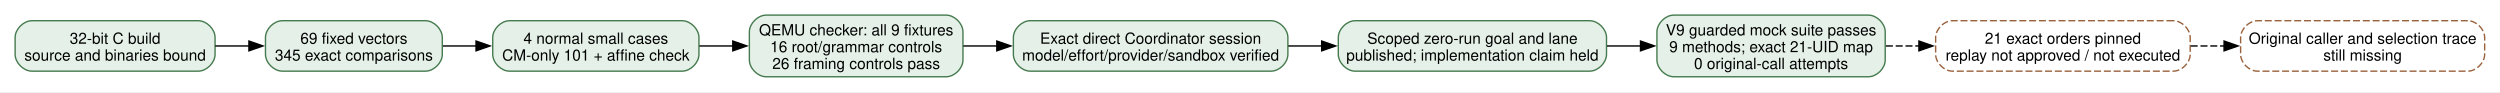
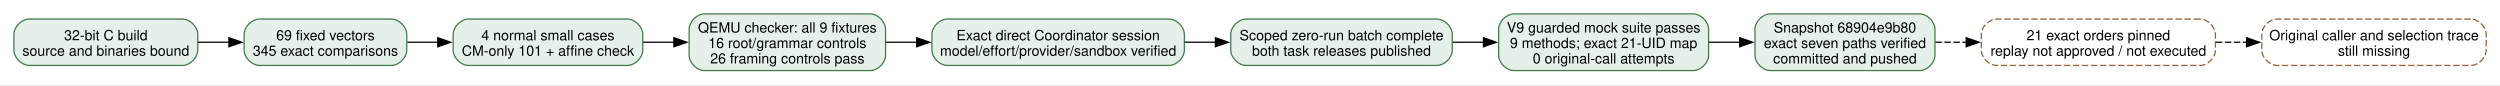
- <svg xmlns="http://www.w3.org/2000/svg" width="1785pt" height="66pt" viewBox="0.00 0.00 1785.00 66.00">
+ <svg xmlns="http://www.w3.org/2000/svg" width="1941pt" height="66pt" viewBox="0.00 0.00 1941.00 66.00">
  <g id="graph0" class="graph" transform="scale(1 1) rotate(0) translate(10.8 54.8)">
-     <polygon fill="white" stroke="none" points="-10.8,10.8 -10.8,-54.8 1774.05,-54.8 1774.05,10.8 -10.8,10.8" />
+     <polygon fill="white" stroke="none" points="-10.8,10.8 -10.8,-54.8 1930.3,-54.8 1930.3,10.8 -10.8,10.8" />
    <g id="node1" class="node">
      <path fill="#e5f1e8" stroke="#457a4e" d="M130.75,-40C130.75,-40 12,-40 12,-40 6,-40 0,-34 0,-28 0,-28 0,-16 0,-16 0,-10 6,-4 12,-4 12,-4 130.75,-4 130.75,-4 136.75,-4 142.75,-10 142.75,-16 142.75,-16 142.75,-28 142.75,-28 142.75,-34 136.75,-40 130.75,-40" />
      <text xml:space="preserve" text-anchor="middle" x="71.38" y="-23.55" font-family="Helvetica,sans-Serif" font-size="11.00">32-bit C build</text>
      <text xml:space="preserve" text-anchor="middle" x="71.38" y="-11.55" font-family="Helvetica,sans-Serif" font-size="11.00">source and binaries bound</text>
    </g>
    <g id="node2" class="node">
      <path fill="#e5f1e8" stroke="#457a4e" d="M293,-40C293,-40 190.75,-40 190.75,-40 184.75,-40 178.75,-34 178.75,-28 178.75,-28 178.75,-16 178.75,-16 178.75,-10 184.75,-4 190.75,-4 190.75,-4 293,-4 293,-4 299,-4 305,-10 305,-16 305,-16 305,-28 305,-28 305,-34 299,-40 293,-40" />
      <text xml:space="preserve" text-anchor="middle" x="241.88" y="-23.55" font-family="Helvetica,sans-Serif" font-size="11.00">69 fixed vectors</text>
      <text xml:space="preserve" text-anchor="middle" x="241.88" y="-11.55" font-family="Helvetica,sans-Serif" font-size="11.00">345 exact comparisons</text>
    </g>
    <g id="edge1" class="edge">
      <path fill="none" stroke="black" d="M142.86,-22C150.89,-22 159.09,-22 167.16,-22" />
      <polygon fill="black" stroke="black" points="166.94,-25.5 176.94,-22 166.94,-18.5 166.94,-25.5" />
    </g>
    <g id="node3" class="node">
      <path fill="#e5f1e8" stroke="#457a4e" d="M476.25,-40C476.25,-40 353,-40 353,-40 347,-40 341,-34 341,-28 341,-28 341,-16 341,-16 341,-10 347,-4 353,-4 353,-4 476.25,-4 476.25,-4 482.25,-4 488.25,-10 488.25,-16 488.25,-16 488.25,-28 488.25,-28 488.25,-34 482.25,-40 476.25,-40" />
      <text xml:space="preserve" text-anchor="middle" x="414.62" y="-23.55" font-family="Helvetica,sans-Serif" font-size="11.00">4 normal small cases</text>
      <text xml:space="preserve" text-anchor="middle" x="414.62" y="-11.55" font-family="Helvetica,sans-Serif" font-size="11.00">CM-only 101 + affine check</text>
    </g>
    <g id="edge2" class="edge">
      <path fill="none" stroke="black" d="M305.49,-22C313.25,-22 321.28,-22 329.31,-22" />
      <polygon fill="black" stroke="black" points="329.09,-25.5 339.09,-22 329.09,-18.5 329.09,-25.5" />
    </g>
    <g id="node4" class="node">
      <path fill="#e5f1e8" stroke="#457a4e" d="M664.75,-44C664.75,-44 536.25,-44 536.25,-44 530.25,-44 524.25,-38 524.25,-32 524.25,-32 524.25,-12 524.25,-12 524.25,-6 530.25,0 536.25,0 536.25,0 664.75,0 664.75,0 670.75,0 676.75,-6 676.75,-12 676.75,-12 676.75,-32 676.75,-32 676.75,-38 670.75,-44 664.75,-44" />
      <text xml:space="preserve" text-anchor="middle" x="600.5" y="-29.55" font-family="Helvetica,sans-Serif" font-size="11.00">QEMU checker: all 9 fixtures</text>
      <text xml:space="preserve" text-anchor="middle" x="600.5" y="-17.55" font-family="Helvetica,sans-Serif" font-size="11.00">16 root/grammar controls</text>
      <text xml:space="preserve" text-anchor="middle" x="600.5" y="-5.55" font-family="Helvetica,sans-Serif" font-size="11.00">26 framing controls pass</text>
    </g>
    <g id="edge3" class="edge">
      <path fill="none" stroke="black" d="M488.56,-22C496.47,-22 504.57,-22 512.62,-22" />
      <polygon fill="black" stroke="black" points="512.42,-25.5 522.42,-22 512.42,-18.5 512.42,-25.5" />
    </g>
    <g id="node5" class="node">
      <path fill="#e5f1e8" stroke="#457a4e" d="M896.75,-40C896.75,-40 724.75,-40 724.75,-40 718.75,-40 712.75,-34 712.75,-28 712.75,-28 712.75,-16 712.75,-16 712.75,-10 718.75,-4 724.75,-4 724.75,-4 896.75,-4 896.75,-4 902.75,-4 908.75,-10 908.75,-16 908.75,-16 908.75,-28 908.75,-28 908.75,-34 902.75,-40 896.75,-40" />
      <text xml:space="preserve" text-anchor="middle" x="810.75" y="-23.55" font-family="Helvetica,sans-Serif" font-size="11.00">Exact direct Coordinator session</text>
      <text xml:space="preserve" text-anchor="middle" x="810.75" y="-11.55" font-family="Helvetica,sans-Serif" font-size="11.00">model/effort/provider/sandbox verified</text>
    </g>
    <g id="edge4" class="edge">
      <path fill="none" stroke="black" d="M676.98,-22C684.81,-22 692.88,-22 700.98,-22" />
      <polygon fill="black" stroke="black" points="700.93,-25.5 710.93,-22 700.93,-18.5 700.93,-25.5" />
    </g>
    <g id="node6" class="node">
-       <path fill="#e5f1e8" stroke="#457a4e" d="M1124.25,-40C1124.25,-40 956.75,-40 956.75,-40 950.75,-40 944.75,-34 944.75,-28 944.75,-28 944.75,-16 944.75,-16 944.75,-10 950.75,-4 956.75,-4 956.75,-4 1124.25,-4 1124.25,-4 1130.25,-4 1136.25,-10 1136.25,-16 1136.25,-16 1136.25,-28 1136.25,-28 1136.25,-34 1130.25,-40 1124.25,-40" />
-       <text xml:space="preserve" text-anchor="middle" x="1040.5" y="-23.55" font-family="Helvetica,sans-Serif" font-size="11.00">Scoped zero-run goal and lane</text>
-       <text xml:space="preserve" text-anchor="middle" x="1040.5" y="-11.55" font-family="Helvetica,sans-Serif" font-size="11.00">published; implementation claim held</text>
+       <path fill="#e5f1e8" stroke="#457a4e" d="M1104.75,-40C1104.75,-40 956.75,-40 956.75,-40 950.75,-40 944.75,-34 944.75,-28 944.75,-28 944.75,-16 944.75,-16 944.75,-10 950.75,-4 956.75,-4 956.75,-4 1104.75,-4 1104.75,-4 1110.75,-4 1116.75,-10 1116.75,-16 1116.75,-16 1116.75,-28 1116.75,-28 1116.75,-34 1110.75,-40 1104.75,-40" />
+       <text xml:space="preserve" text-anchor="middle" x="1030.75" y="-23.55" font-family="Helvetica,sans-Serif" font-size="11.00">Scoped zero-run batch complete</text>
+       <text xml:space="preserve" text-anchor="middle" x="1030.75" y="-11.55" font-family="Helvetica,sans-Serif" font-size="11.00">both task releases published</text>
    </g>
    <g id="edge5" class="edge">
-       <path fill="none" stroke="black" d="M909,-22C916.97,-22 925.05,-22 933.08,-22" />
-       <polygon fill="black" stroke="black" points="932.88,-25.5 942.88,-22 932.88,-18.5 932.88,-25.5" />
+       <path fill="none" stroke="black" d="M908.96,-22C916.98,-22 925.09,-22 933.12,-22" />
+       <polygon fill="black" stroke="black" points="932.86,-25.5 942.86,-22 932.86,-18.5 932.86,-25.5" />
    </g>
    <g id="node7" class="node">
-       <path fill="#e5f1e8" stroke="#457a4e" d="M1323.25,-44C1323.25,-44 1184.25,-44 1184.25,-44 1178.25,-44 1172.25,-38 1172.25,-32 1172.25,-32 1172.25,-12 1172.25,-12 1172.25,-6 1178.25,0 1184.25,0 1184.25,0 1323.25,0 1323.25,0 1329.25,0 1335.25,-6 1335.25,-12 1335.25,-12 1335.25,-32 1335.25,-32 1335.25,-38 1329.25,-44 1323.25,-44" />
-       <text xml:space="preserve" text-anchor="middle" x="1253.75" y="-29.55" font-family="Helvetica,sans-Serif" font-size="11.00">V9 guarded mock suite passes</text>
-       <text xml:space="preserve" text-anchor="middle" x="1253.75" y="-17.55" font-family="Helvetica,sans-Serif" font-size="11.00">9 methods; exact 21-UID map</text>
-       <text xml:space="preserve" text-anchor="middle" x="1253.75" y="-5.55" font-family="Helvetica,sans-Serif" font-size="11.00">0 original-call attempts</text>
+       <path fill="#e5f1e8" stroke="#457a4e" d="M1303.75,-44C1303.75,-44 1164.75,-44 1164.75,-44 1158.75,-44 1152.75,-38 1152.75,-32 1152.75,-32 1152.75,-12 1152.75,-12 1152.75,-6 1158.75,0 1164.75,0 1164.75,0 1303.75,0 1303.75,0 1309.75,0 1315.75,-6 1315.75,-12 1315.75,-12 1315.75,-32 1315.75,-32 1315.75,-38 1309.75,-44 1303.75,-44" />
+       <text xml:space="preserve" text-anchor="middle" x="1234.25" y="-29.55" font-family="Helvetica,sans-Serif" font-size="11.00">V9 guarded mock suite passes</text>
+       <text xml:space="preserve" text-anchor="middle" x="1234.25" y="-17.55" font-family="Helvetica,sans-Serif" font-size="11.00">9 methods; exact 21-UID map</text>
+       <text xml:space="preserve" text-anchor="middle" x="1234.25" y="-5.55" font-family="Helvetica,sans-Serif" font-size="11.00">0 original-call attempts</text>
    </g>
    <g id="edge6" class="edge">
-       <path fill="none" stroke="black" d="M1136.62,-22C1144.66,-22 1152.78,-22 1160.79,-22" />
-       <polygon fill="black" stroke="black" points="1160.52,-25.5 1170.52,-22 1160.52,-18.5 1160.52,-25.5" />
+       <path fill="none" stroke="black" d="M1117.2,-22C1125.15,-22 1133.23,-22 1141.23,-22" />
+       <polygon fill="black" stroke="black" points="1140.96,-25.5 1150.96,-22 1140.96,-18.5 1140.96,-25.5" />
    </g>
    <g id="node8" class="node">
-       <path fill="none" stroke="#99613c" stroke-dasharray="5,2" d="M1541,-40C1541,-40 1383.25,-40 1383.25,-40 1377.25,-40 1371.25,-34 1371.25,-28 1371.25,-28 1371.25,-16 1371.25,-16 1371.25,-10 1377.25,-4 1383.25,-4 1383.25,-4 1541,-4 1541,-4 1547,-4 1553,-10 1553,-16 1553,-16 1553,-28 1553,-28 1553,-34 1547,-40 1541,-40" />
-       <text xml:space="preserve" text-anchor="middle" x="1462.12" y="-23.55" font-family="Helvetica,sans-Serif" font-size="11.00">21 exact orders pinned</text>
-       <text xml:space="preserve" text-anchor="middle" x="1462.12" y="-11.55" font-family="Helvetica,sans-Serif" font-size="11.00">replay not approved / not executed</text>
+       <path fill="#e5f1e8" stroke="#457a4e" d="M1479.5,-44C1479.5,-44 1363.75,-44 1363.75,-44 1357.75,-44 1351.75,-38 1351.75,-32 1351.75,-32 1351.75,-12 1351.75,-12 1351.75,-6 1357.75,0 1363.75,0 1363.75,0 1479.5,0 1479.5,0 1485.5,0 1491.5,-6 1491.5,-12 1491.5,-12 1491.5,-32 1491.5,-32 1491.5,-38 1485.5,-44 1479.5,-44" />
+       <text xml:space="preserve" text-anchor="middle" x="1421.62" y="-29.55" font-family="Helvetica,sans-Serif" font-size="11.00">Snapshot 68904e9b80</text>
+       <text xml:space="preserve" text-anchor="middle" x="1421.62" y="-17.55" font-family="Helvetica,sans-Serif" font-size="11.00">exact seven paths verified</text>
+       <text xml:space="preserve" text-anchor="middle" x="1421.62" y="-5.55" font-family="Helvetica,sans-Serif" font-size="11.00">committed and pushed</text>
    </g>
    <g id="edge7" class="edge">
-       <path fill="none" stroke="black" stroke-dasharray="5,2" d="M1335.72,-22C1343.55,-22 1351.56,-22 1359.55,-22" />
-       <polygon fill="black" stroke="black" points="1359.32,-25.5 1369.32,-22 1359.32,-18.5 1359.32,-25.5" />
+       <path fill="none" stroke="black" d="M1316.02,-22C1323.95,-22 1332,-22 1339.93,-22" />
+       <polygon fill="black" stroke="black" points="1339.93,-25.5 1349.93,-22 1339.93,-18.5 1339.93,-25.5" />
    </g>
    <g id="node9" class="node">
-       <path fill="none" stroke="#99613c" stroke-dasharray="5,2" d="M1751.25,-40C1751.25,-40 1601,-40 1601,-40 1595,-40 1589,-34 1589,-28 1589,-28 1589,-16 1589,-16 1589,-10 1595,-4 1601,-4 1601,-4 1751.25,-4 1751.25,-4 1757.25,-4 1763.25,-10 1763.25,-16 1763.25,-16 1763.25,-28 1763.25,-28 1763.25,-34 1757.25,-40 1751.25,-40" />
-       <text xml:space="preserve" text-anchor="middle" x="1676.12" y="-23.55" font-family="Helvetica,sans-Serif" font-size="11.00">Original caller and selection trace</text>
-       <text xml:space="preserve" text-anchor="middle" x="1676.12" y="-11.55" font-family="Helvetica,sans-Serif" font-size="11.00">still missing</text>
+       <path fill="none" stroke="#99613c" stroke-dasharray="5,2" d="M1697.25,-40C1697.25,-40 1539.5,-40 1539.5,-40 1533.5,-40 1527.5,-34 1527.5,-28 1527.5,-28 1527.5,-16 1527.5,-16 1527.5,-10 1533.5,-4 1539.5,-4 1539.5,-4 1697.25,-4 1697.25,-4 1703.25,-4 1709.25,-10 1709.25,-16 1709.25,-16 1709.25,-28 1709.25,-28 1709.25,-34 1703.25,-40 1697.25,-40" />
+       <text xml:space="preserve" text-anchor="middle" x="1618.38" y="-23.55" font-family="Helvetica,sans-Serif" font-size="11.00">21 exact orders pinned</text>
+       <text xml:space="preserve" text-anchor="middle" x="1618.38" y="-11.55" font-family="Helvetica,sans-Serif" font-size="11.00">replay not approved / not executed</text>
    </g>
    <g id="edge8" class="edge">
-       <path fill="none" stroke="black" stroke-dasharray="5,2" d="M1553.34,-22C1561.31,-22 1569.39,-22 1577.42,-22" />
-       <polygon fill="black" stroke="black" points="1577.19,-25.5 1587.19,-22 1577.19,-18.5 1577.19,-25.5" />
+       <path fill="none" stroke="black" stroke-dasharray="5,2" d="M1491.83,-22C1499.64,-22 1507.7,-22 1515.81,-22" />
+       <polygon fill="black" stroke="black" points="1515.76,-25.5 1525.76,-22 1515.76,-18.5 1515.76,-25.5" />
+     </g>
+     <g id="node10" class="node">
+       <path fill="none" stroke="#99613c" stroke-dasharray="5,2" d="M1907.5,-40C1907.5,-40 1757.25,-40 1757.25,-40 1751.25,-40 1745.25,-34 1745.25,-28 1745.25,-28 1745.25,-16 1745.25,-16 1745.25,-10 1751.25,-4 1757.25,-4 1757.25,-4 1907.5,-4 1907.5,-4 1913.5,-4 1919.5,-10 1919.5,-16 1919.5,-16 1919.5,-28 1919.5,-28 1919.5,-34 1913.5,-40 1907.5,-40" />
+       <text xml:space="preserve" text-anchor="middle" x="1832.38" y="-23.55" font-family="Helvetica,sans-Serif" font-size="11.00">Original caller and selection trace</text>
+       <text xml:space="preserve" text-anchor="middle" x="1832.38" y="-11.55" font-family="Helvetica,sans-Serif" font-size="11.00">still missing</text>
+     </g>
+     <g id="edge9" class="edge">
+       <path fill="none" stroke="black" stroke-dasharray="5,2" d="M1709.59,-22C1717.56,-22 1725.64,-22 1733.67,-22" />
+       <polygon fill="black" stroke="black" points="1733.44,-25.5 1743.44,-22 1733.44,-18.5 1733.44,-25.5" />
    </g>
  </g>
</svg>
